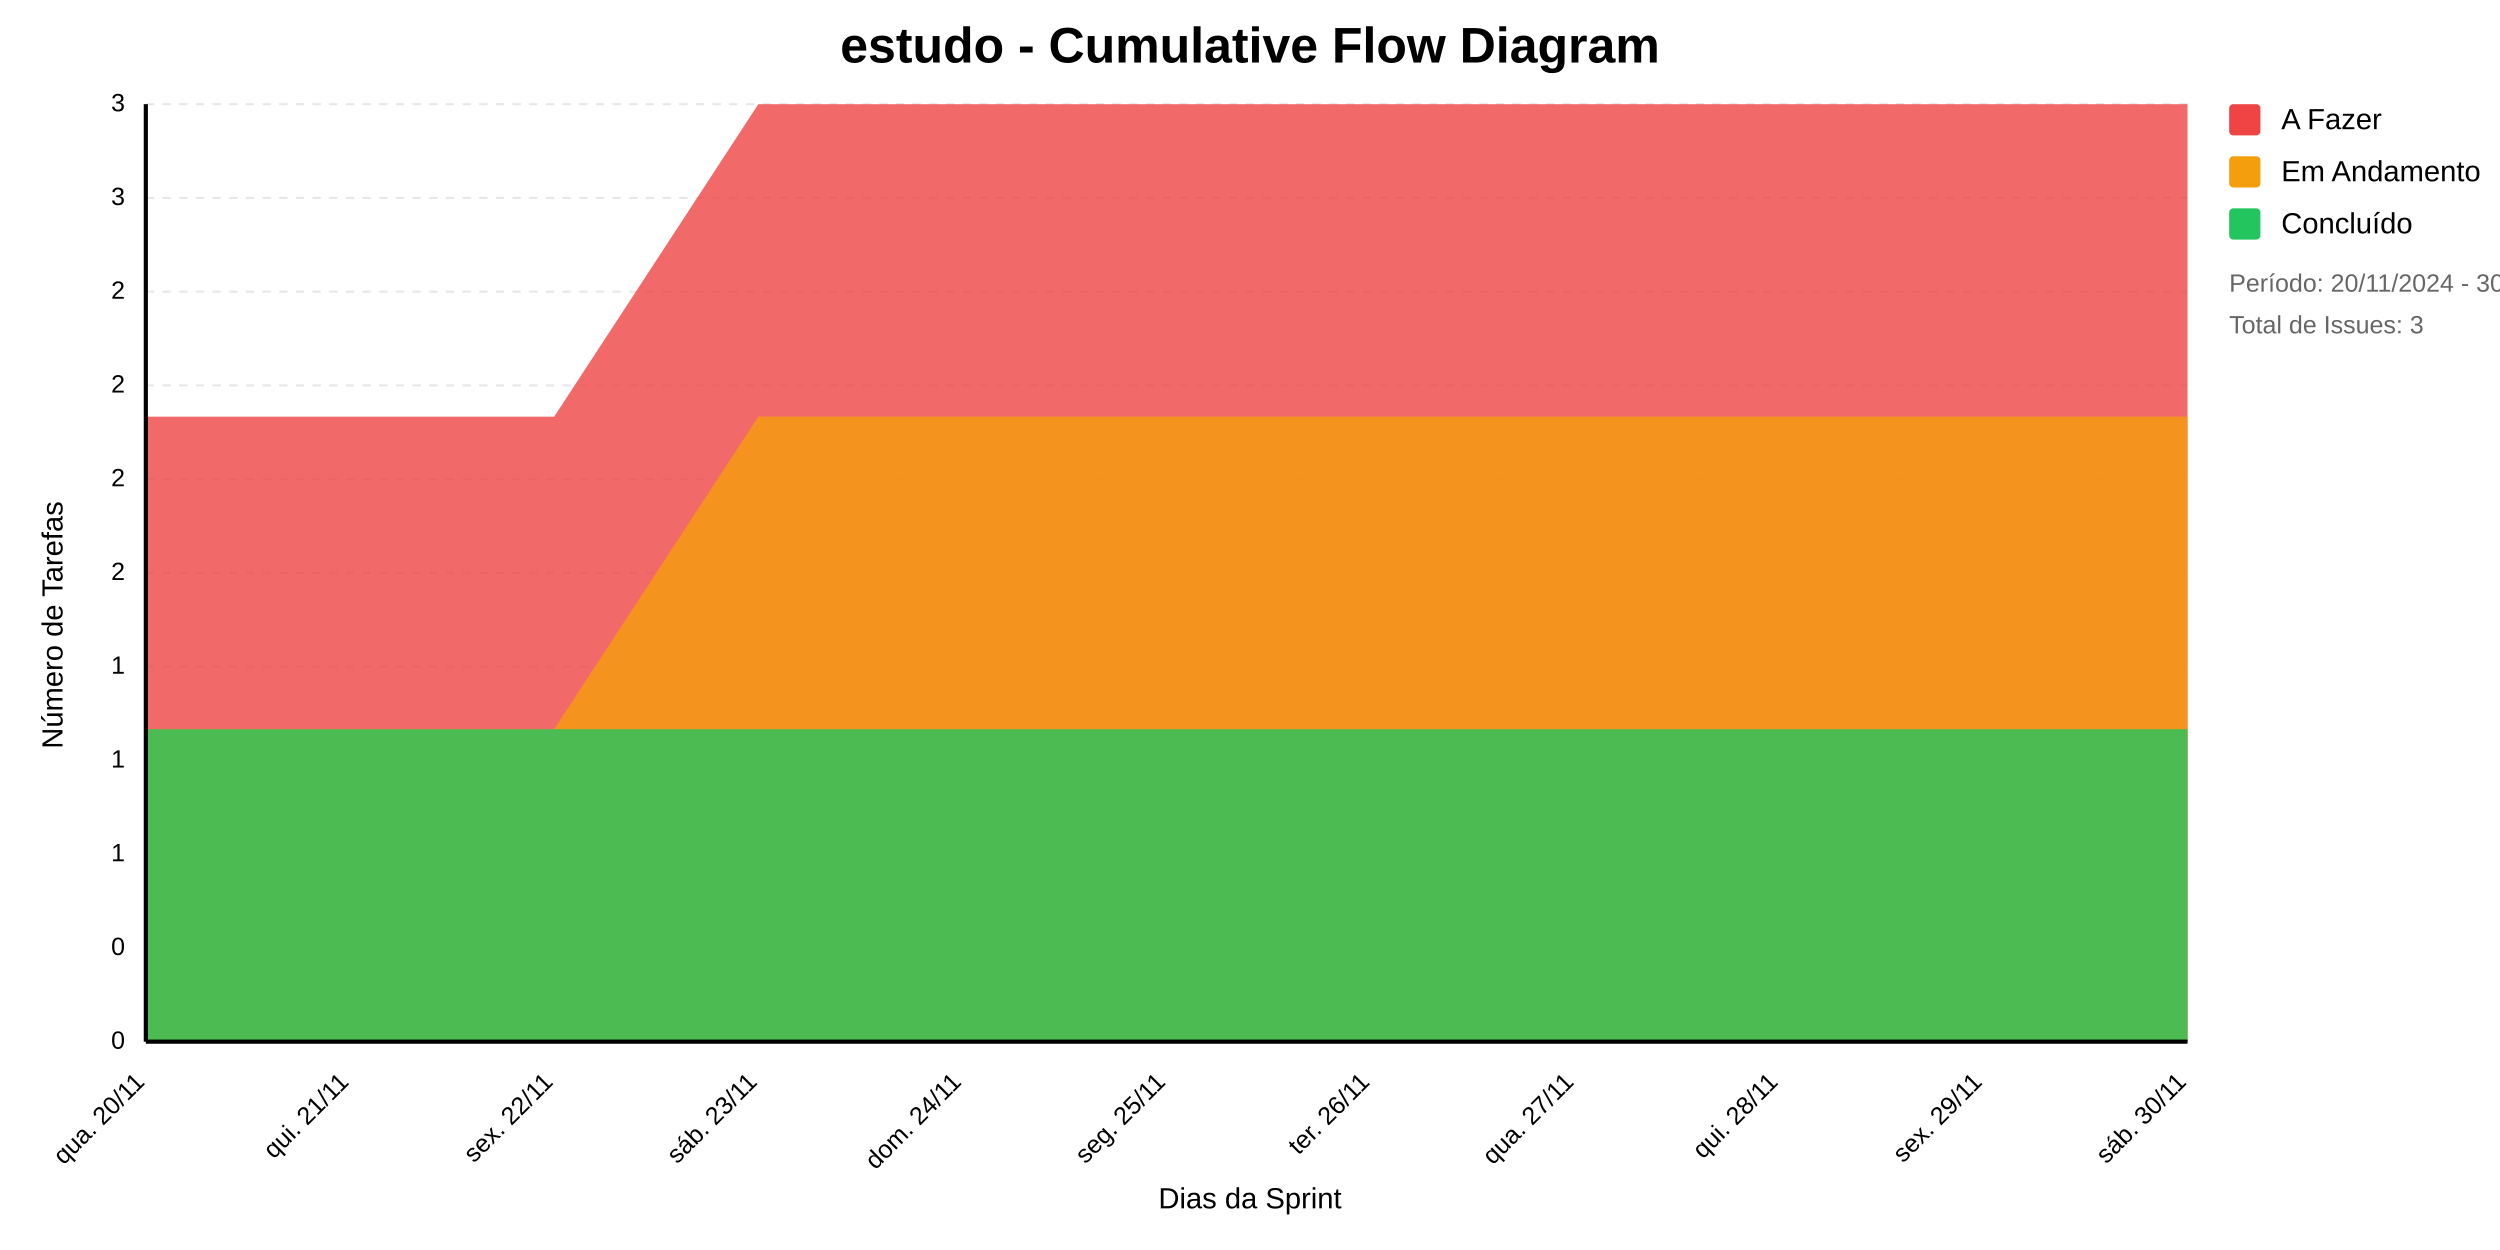
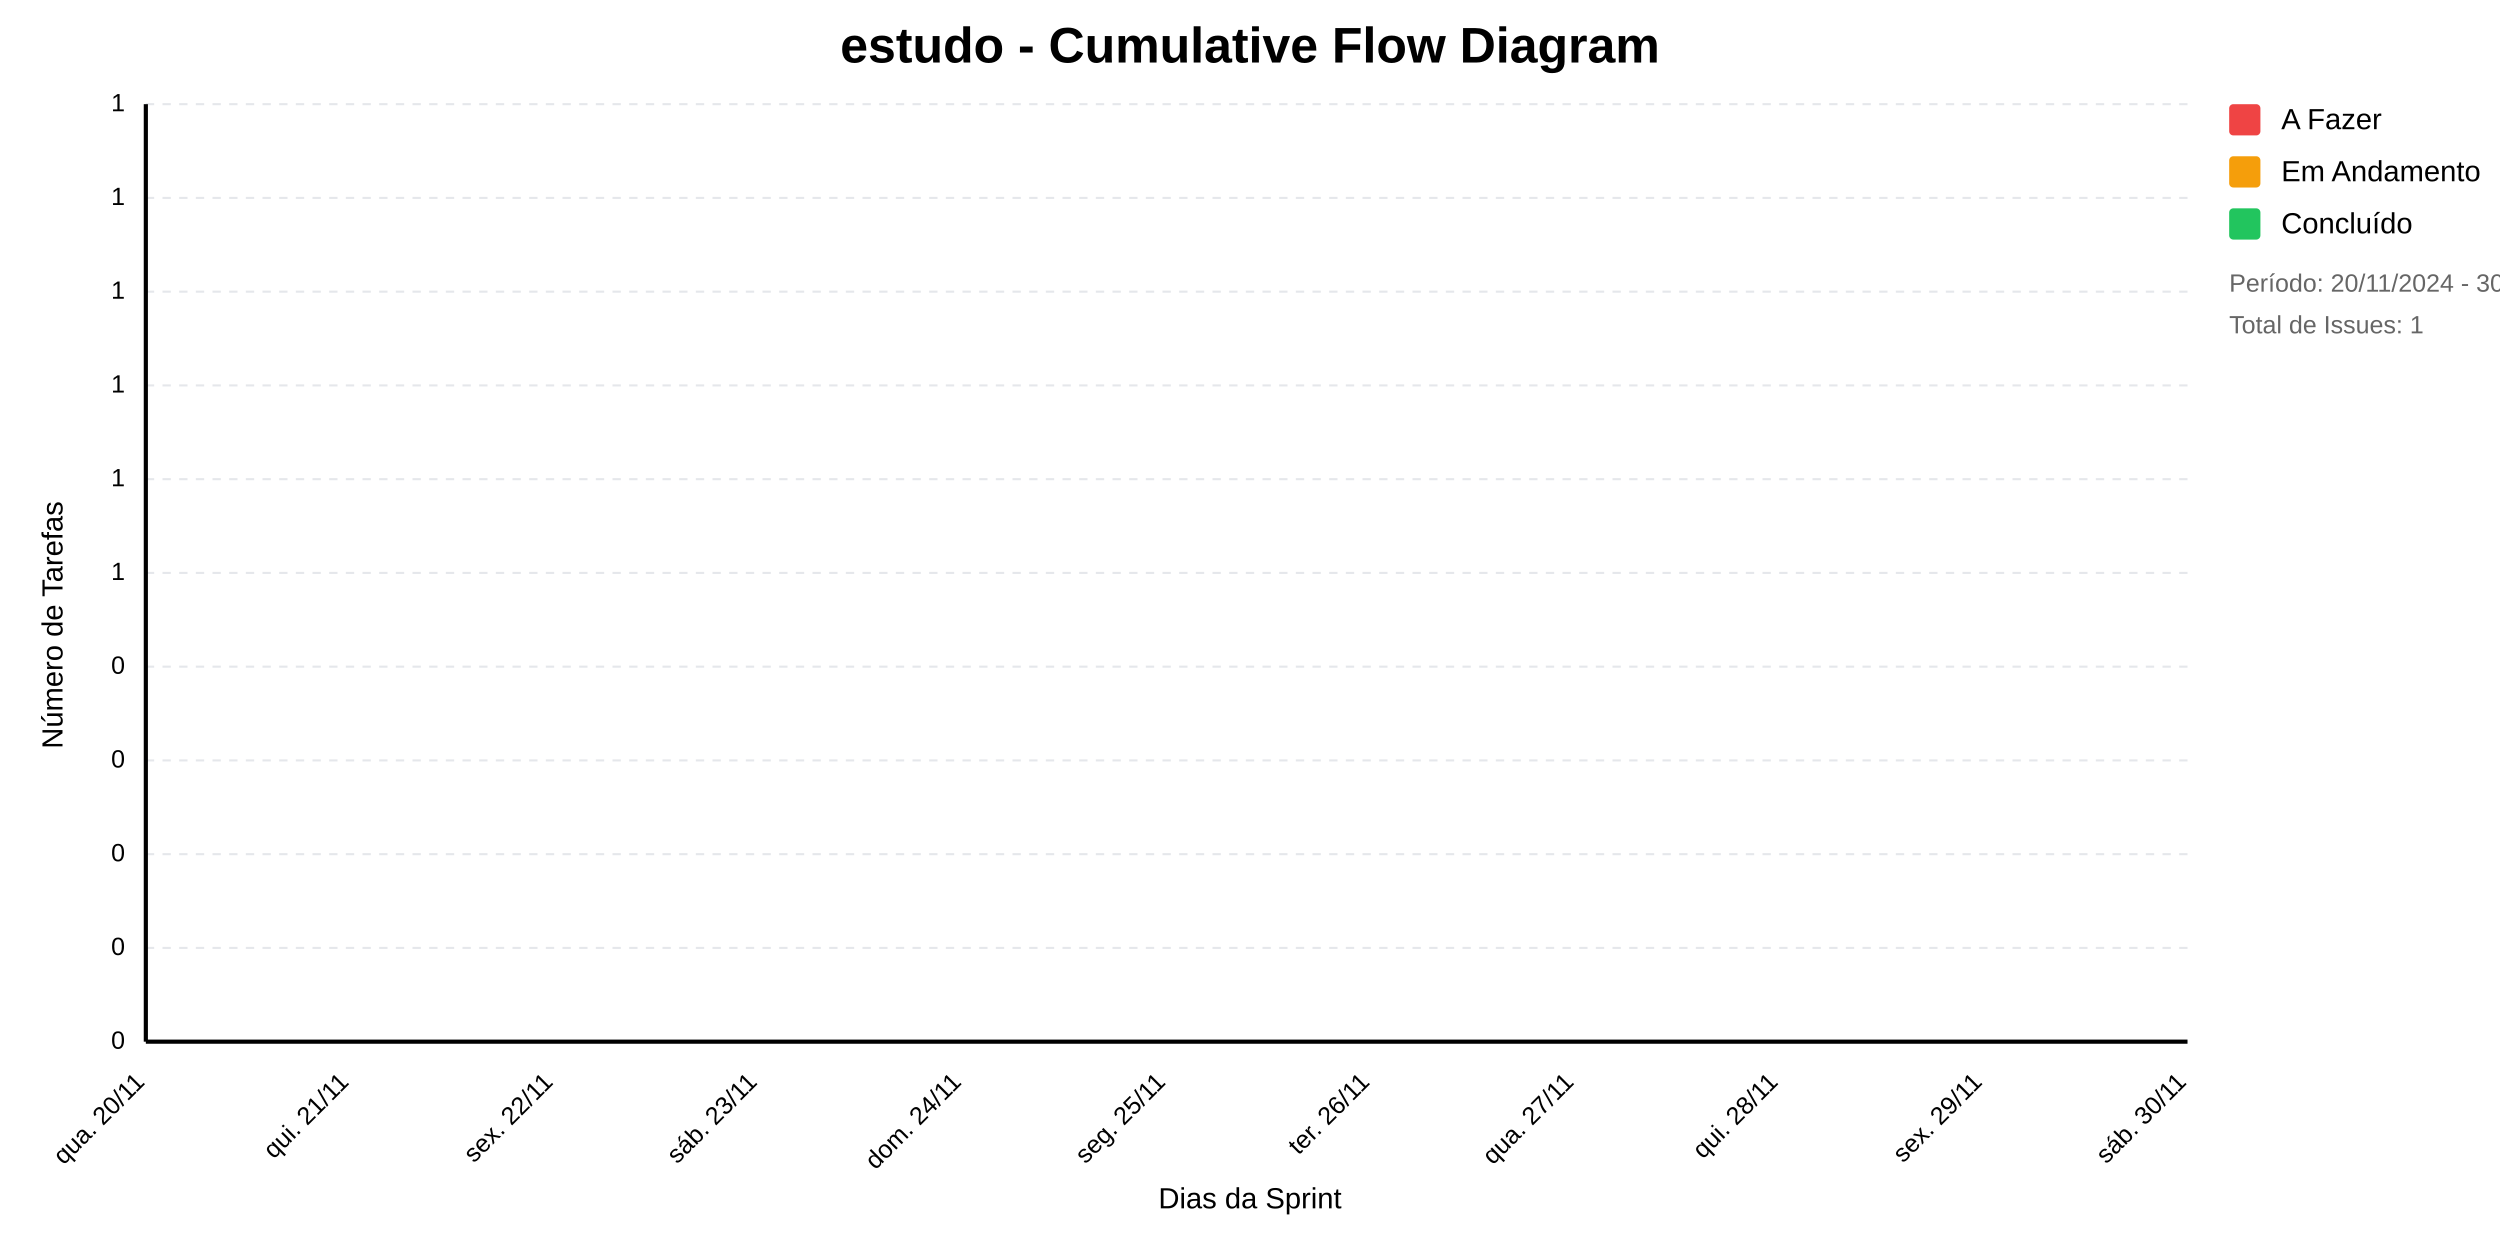
<svg xmlns="http://www.w3.org/2000/svg" viewBox="0 0 1200 600">
  <defs>
    <style>
              text { font-family: Arial, sans-serif; }
              .title { font-size: 24px; font-weight: bold; }
              .label { font-size: 14px; }
              .value { font-size: 12px; fill: #666666; }
              .axis { font-size: 12px; }
              .legend { font-size: 14px; }
            </style>
  </defs>
  <rect width="1200" height="600" fill="white" />
  <line x1="70" y1="50" x2="1050" y2="50" stroke="#e5e7eb" stroke-dasharray="4" />
-   <text x="60" y="50" text-anchor="end" class="axis" dominant-baseline="middle">3</text>
+   <text x="60" y="50" text-anchor="end" class="axis" dominant-baseline="middle">1</text>
  <line x1="70" y1="95" x2="1050" y2="95" stroke="#e5e7eb" stroke-dasharray="4" />
-   <text x="60" y="95" text-anchor="end" class="axis" dominant-baseline="middle">3</text>
+   <text x="60" y="95" text-anchor="end" class="axis" dominant-baseline="middle">1</text>
  <line x1="70" y1="140" x2="1050" y2="140" stroke="#e5e7eb" stroke-dasharray="4" />
-   <text x="60" y="140" text-anchor="end" class="axis" dominant-baseline="middle">2</text>
+   <text x="60" y="140" text-anchor="end" class="axis" dominant-baseline="middle">1</text>
  <line x1="70" y1="185" x2="1050" y2="185" stroke="#e5e7eb" stroke-dasharray="4" />
-   <text x="60" y="185" text-anchor="end" class="axis" dominant-baseline="middle">2</text>
+   <text x="60" y="185" text-anchor="end" class="axis" dominant-baseline="middle">1</text>
  <line x1="70" y1="230" x2="1050" y2="230" stroke="#e5e7eb" stroke-dasharray="4" />
-   <text x="60" y="230" text-anchor="end" class="axis" dominant-baseline="middle">2</text>
+   <text x="60" y="230" text-anchor="end" class="axis" dominant-baseline="middle">1</text>
  <line x1="70" y1="275" x2="1050" y2="275" stroke="#e5e7eb" stroke-dasharray="4" />
-   <text x="60" y="275" text-anchor="end" class="axis" dominant-baseline="middle">2</text>
+   <text x="60" y="275" text-anchor="end" class="axis" dominant-baseline="middle">1</text>
  <line x1="70" y1="320" x2="1050" y2="320" stroke="#e5e7eb" stroke-dasharray="4" />
-   <text x="60" y="320" text-anchor="end" class="axis" dominant-baseline="middle">1</text>
+   <text x="60" y="320" text-anchor="end" class="axis" dominant-baseline="middle">0</text>
  <line x1="70" y1="365" x2="1050" y2="365" stroke="#e5e7eb" stroke-dasharray="4" />
-   <text x="60" y="365" text-anchor="end" class="axis" dominant-baseline="middle">1</text>
+   <text x="60" y="365" text-anchor="end" class="axis" dominant-baseline="middle">0</text>
  <line x1="70" y1="410" x2="1050" y2="410" stroke="#e5e7eb" stroke-dasharray="4" />
-   <text x="60" y="410" text-anchor="end" class="axis" dominant-baseline="middle">1</text>
+   <text x="60" y="410" text-anchor="end" class="axis" dominant-baseline="middle">0</text>
  <line x1="70" y1="455" x2="1050" y2="455" stroke="#e5e7eb" stroke-dasharray="4" />
  <text x="60" y="455" text-anchor="end" class="axis" dominant-baseline="middle">0</text>
  <line x1="70" y1="500" x2="1050" y2="500" stroke="#e5e7eb" stroke-dasharray="4" />
  <text x="60" y="500" text-anchor="end" class="axis" dominant-baseline="middle">0</text>
-   <path d="M70,200 L168,200 L266,200 L364,50 L462,50 L560,50 L658,50 L756,50 L854,50 L952,50 L1050,50 L1050,500 L952,500 L854,500 L756,500 L658,500 L560,500 L462,500 L364,500 L266,500 L168,500 L70,500 Z" fill="#ef4444" opacity="0.8" />
-   <path d="M70,350 L168,350 L266,350 L364,200 L462,200 L560,200 L658,200 L756,200 L854,200 L952,200 L1050,200 L1050,500 L952,500 L854,500 L756,500 L658,500 L560,500 L462,500 L364,500 L266,500 L168,500 L70,500 Z" fill="#f59e0b" opacity="0.8" />
-   <path d="M70,350 L168,350 L266,350 L364,350 L462,350 L560,350 L658,350 L756,350 L854,350 L952,350 L1050,350 L1050,500 L952,500 L854,500 L756,500 L658,500 L560,500 L462,500 L364,500 L266,500 L168,500 L70,500 Z" fill="#22c55e" opacity="0.8" />
+   <path d="M70,500 L168,500 L266,500 L364,500 L462,500 L560,500 L658,500 L756,500 L854,500 L952,500 L1050,500 L1050,500 L952,500 L854,500 L756,500 L658,500 L560,500 L462,500 L364,500 L266,500 L168,500 L70,500 Z" fill="#ef4444" opacity="0.8" />
+   <path d="M70,500 L168,500 L266,500 L364,500 L462,500 L560,500 L658,500 L756,500 L854,500 L952,500 L1050,500 L1050,500 L952,500 L854,500 L756,500 L658,500 L560,500 L462,500 L364,500 L266,500 L168,500 L70,500 Z" fill="#f59e0b" opacity="0.8" />
+   <path d="M70,500 L168,500 L266,500 L364,500 L462,500 L560,500 L658,500 L756,500 L854,500 L952,500 L1050,500 L1050,500 L952,500 L854,500 L756,500 L658,500 L560,500 L462,500 L364,500 L266,500 L168,500 L70,500 Z" fill="#22c55e" opacity="0.8" />
  <line x1="70" y1="50" x2="70" y2="500" stroke="black" stroke-width="2" />
  <line x1="70" y1="500" x2="1050" y2="500" stroke="black" stroke-width="2" />
  <text transform="rotate(-45 70 520)" x="70" y="520" text-anchor="end" class="axis">qua. 20/11</text>
  <text transform="rotate(-45 168 520)" x="168" y="520" text-anchor="end" class="axis">qui. 21/11</text>
  <text transform="rotate(-45 266 520)" x="266" y="520" text-anchor="end" class="axis">sex. 22/11</text>
  <text transform="rotate(-45 364 520)" x="364" y="520" text-anchor="end" class="axis">sáb. 23/11</text>
  <text transform="rotate(-45 462 520)" x="462" y="520" text-anchor="end" class="axis">dom. 24/11</text>
  <text transform="rotate(-45 560 520)" x="560" y="520" text-anchor="end" class="axis">seg. 25/11</text>
  <text transform="rotate(-45 658 520)" x="658" y="520" text-anchor="end" class="axis">ter. 26/11</text>
  <text transform="rotate(-45 756 520)" x="756" y="520" text-anchor="end" class="axis">qua. 27/11</text>
  <text transform="rotate(-45 854 520)" x="854" y="520" text-anchor="end" class="axis">qui. 28/11</text>
  <text transform="rotate(-45 952 520)" x="952" y="520" text-anchor="end" class="axis">sex. 29/11</text>
  <text transform="rotate(-45 1050 520)" x="1050" y="520" text-anchor="end" class="axis">sáb. 30/11</text>
  <text transform="rotate(-90 30 300)" x="30" y="300" text-anchor="middle" class="label">Número de Tarefas</text>
  <text x="600" y="580" text-anchor="middle" class="label">Dias da Sprint</text>
  <text x="600" y="30" text-anchor="middle" class="title">estudo - Cumulative Flow Diagram</text>
  <g transform="translate(1070, 50)">
    <rect width="15" height="15" fill="#ef4444" rx="2" />
    <text x="25" y="12" class="legend">A Fazer</text>
    <rect y="25" width="15" height="15" fill="#f59e0b" rx="2" />
    <text x="25" y="37" class="legend">Em Andamento</text>
    <rect y="50" width="15" height="15" fill="#22c55e" rx="2" />
    <text x="25" y="62" class="legend">Concluído</text>
    <text x="0" y="90" class="value">
              Período: 20/11/2024 - 30/11/2024
            </text>
    <text x="0" y="110" class="value">
-               Total de Issues: 3
+               Total de Issues: 1
            </text>
  </g>
</svg>
